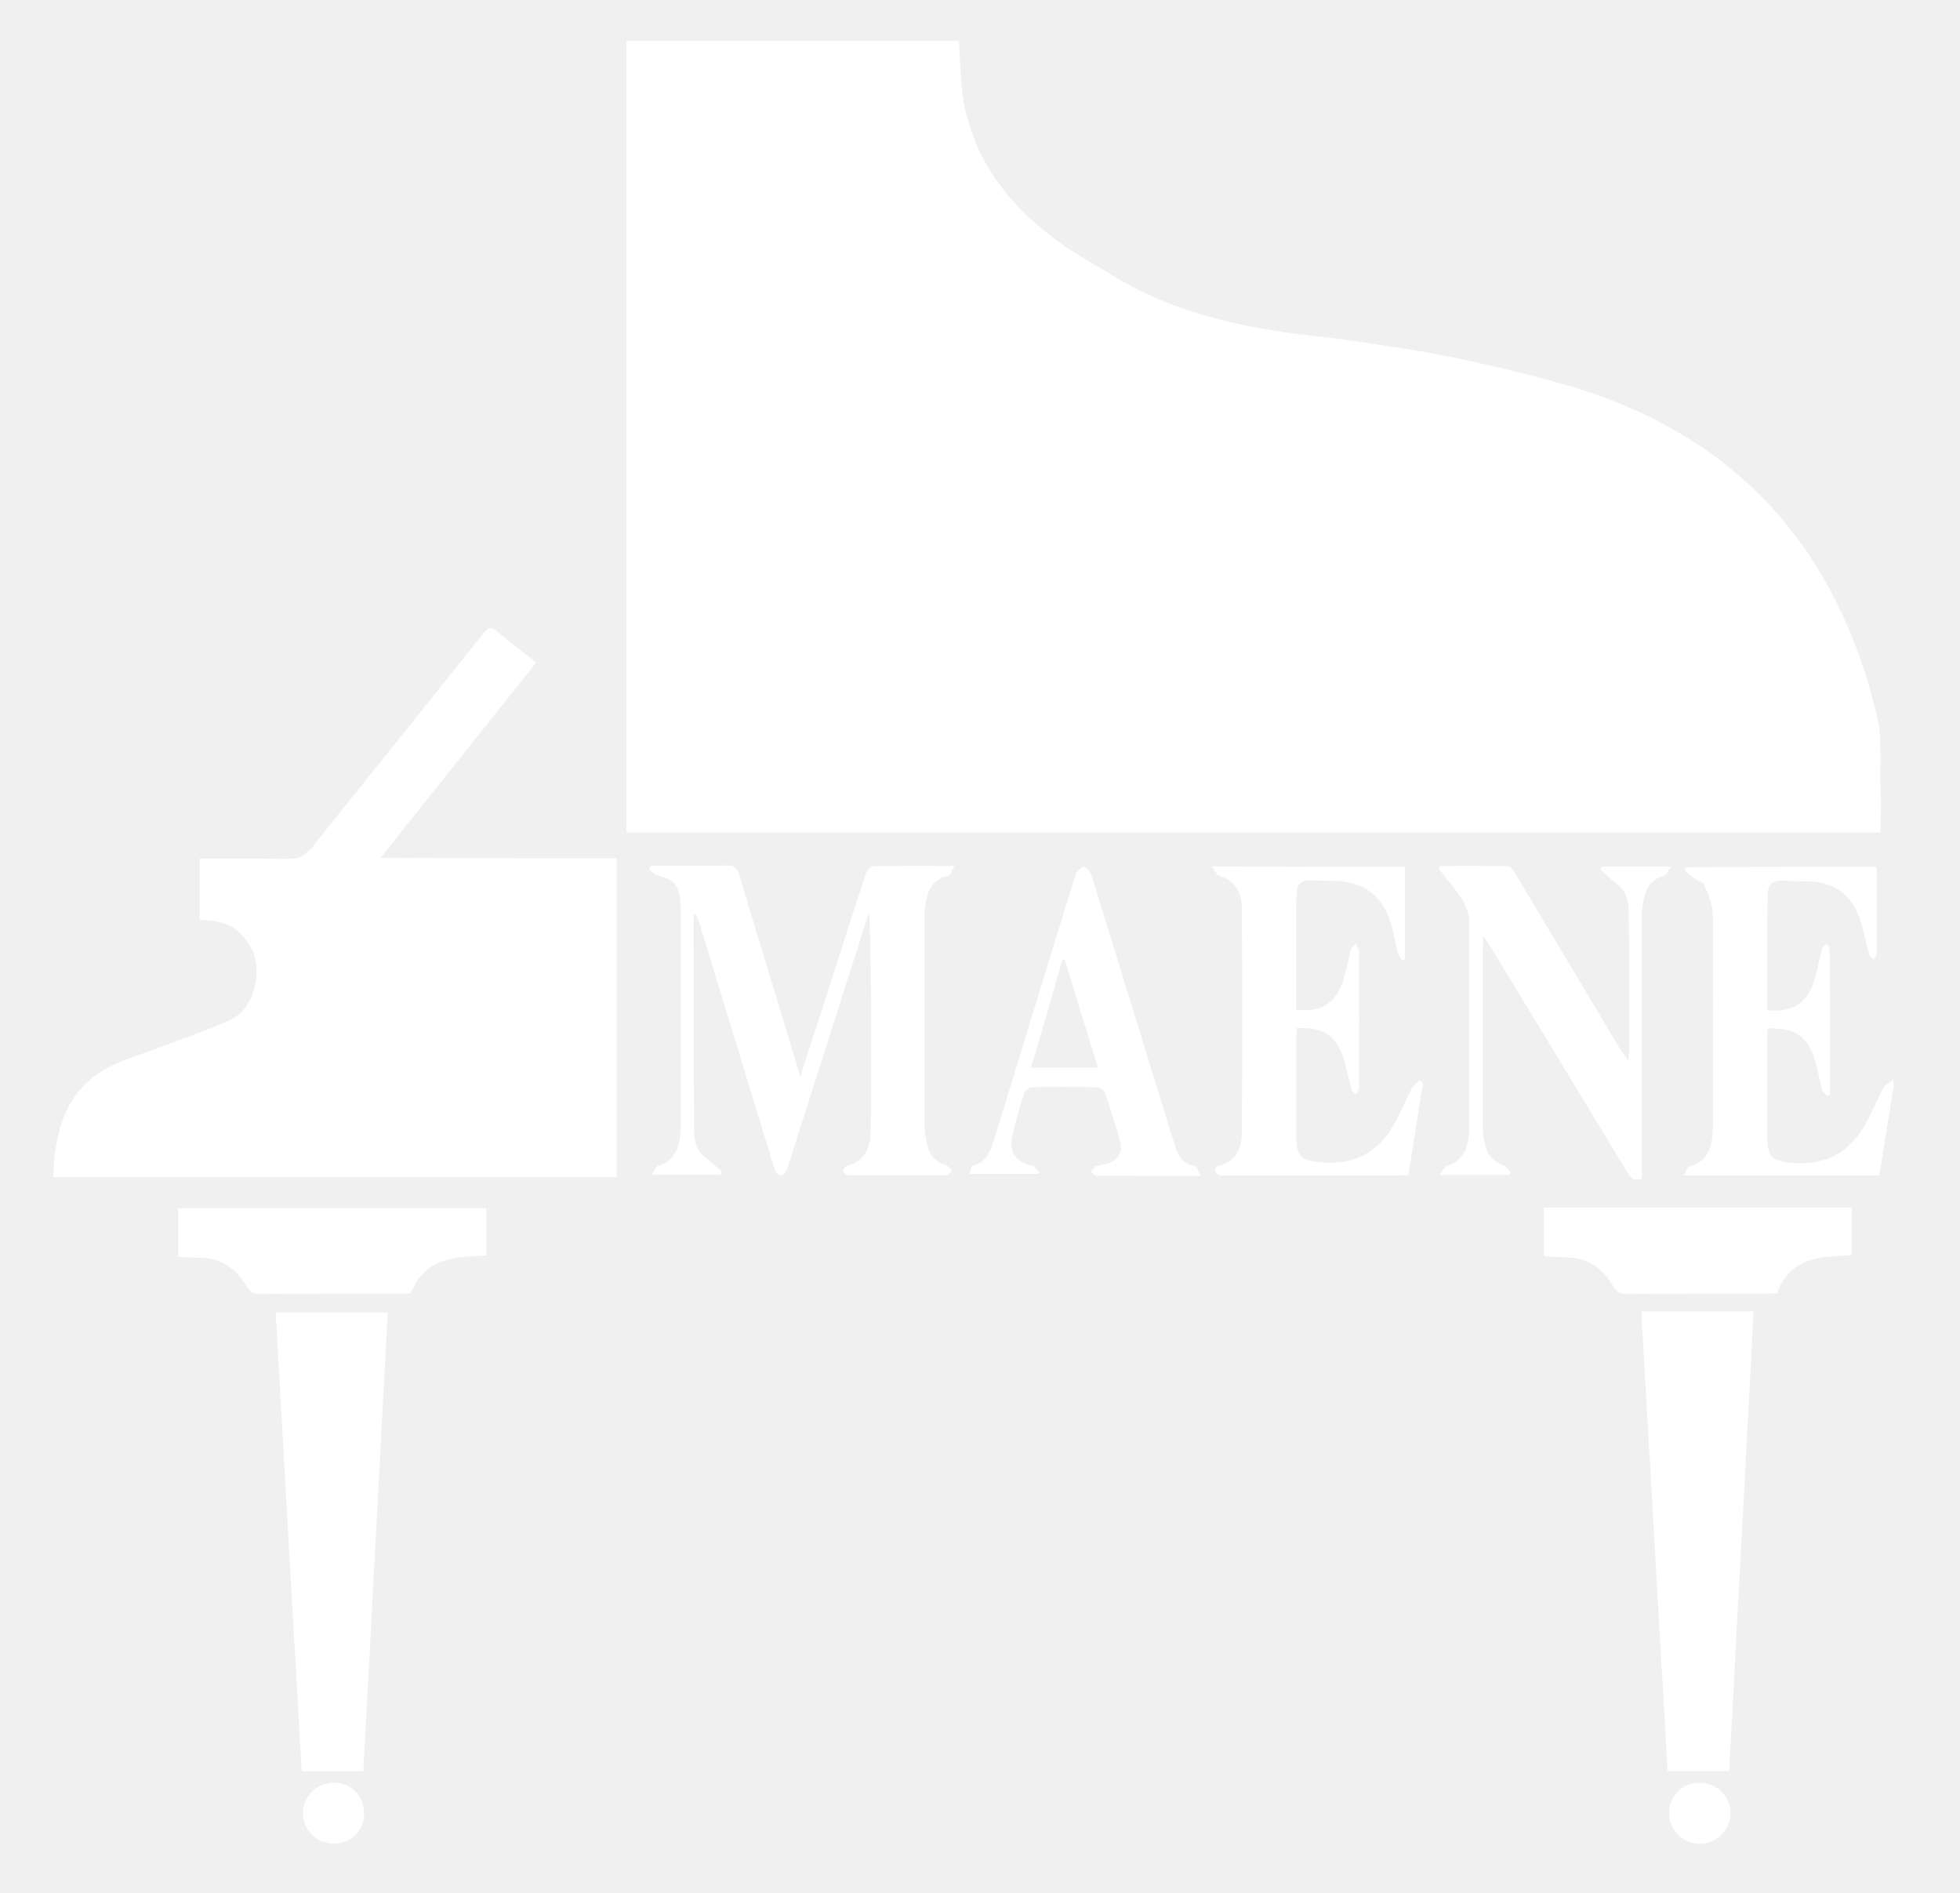
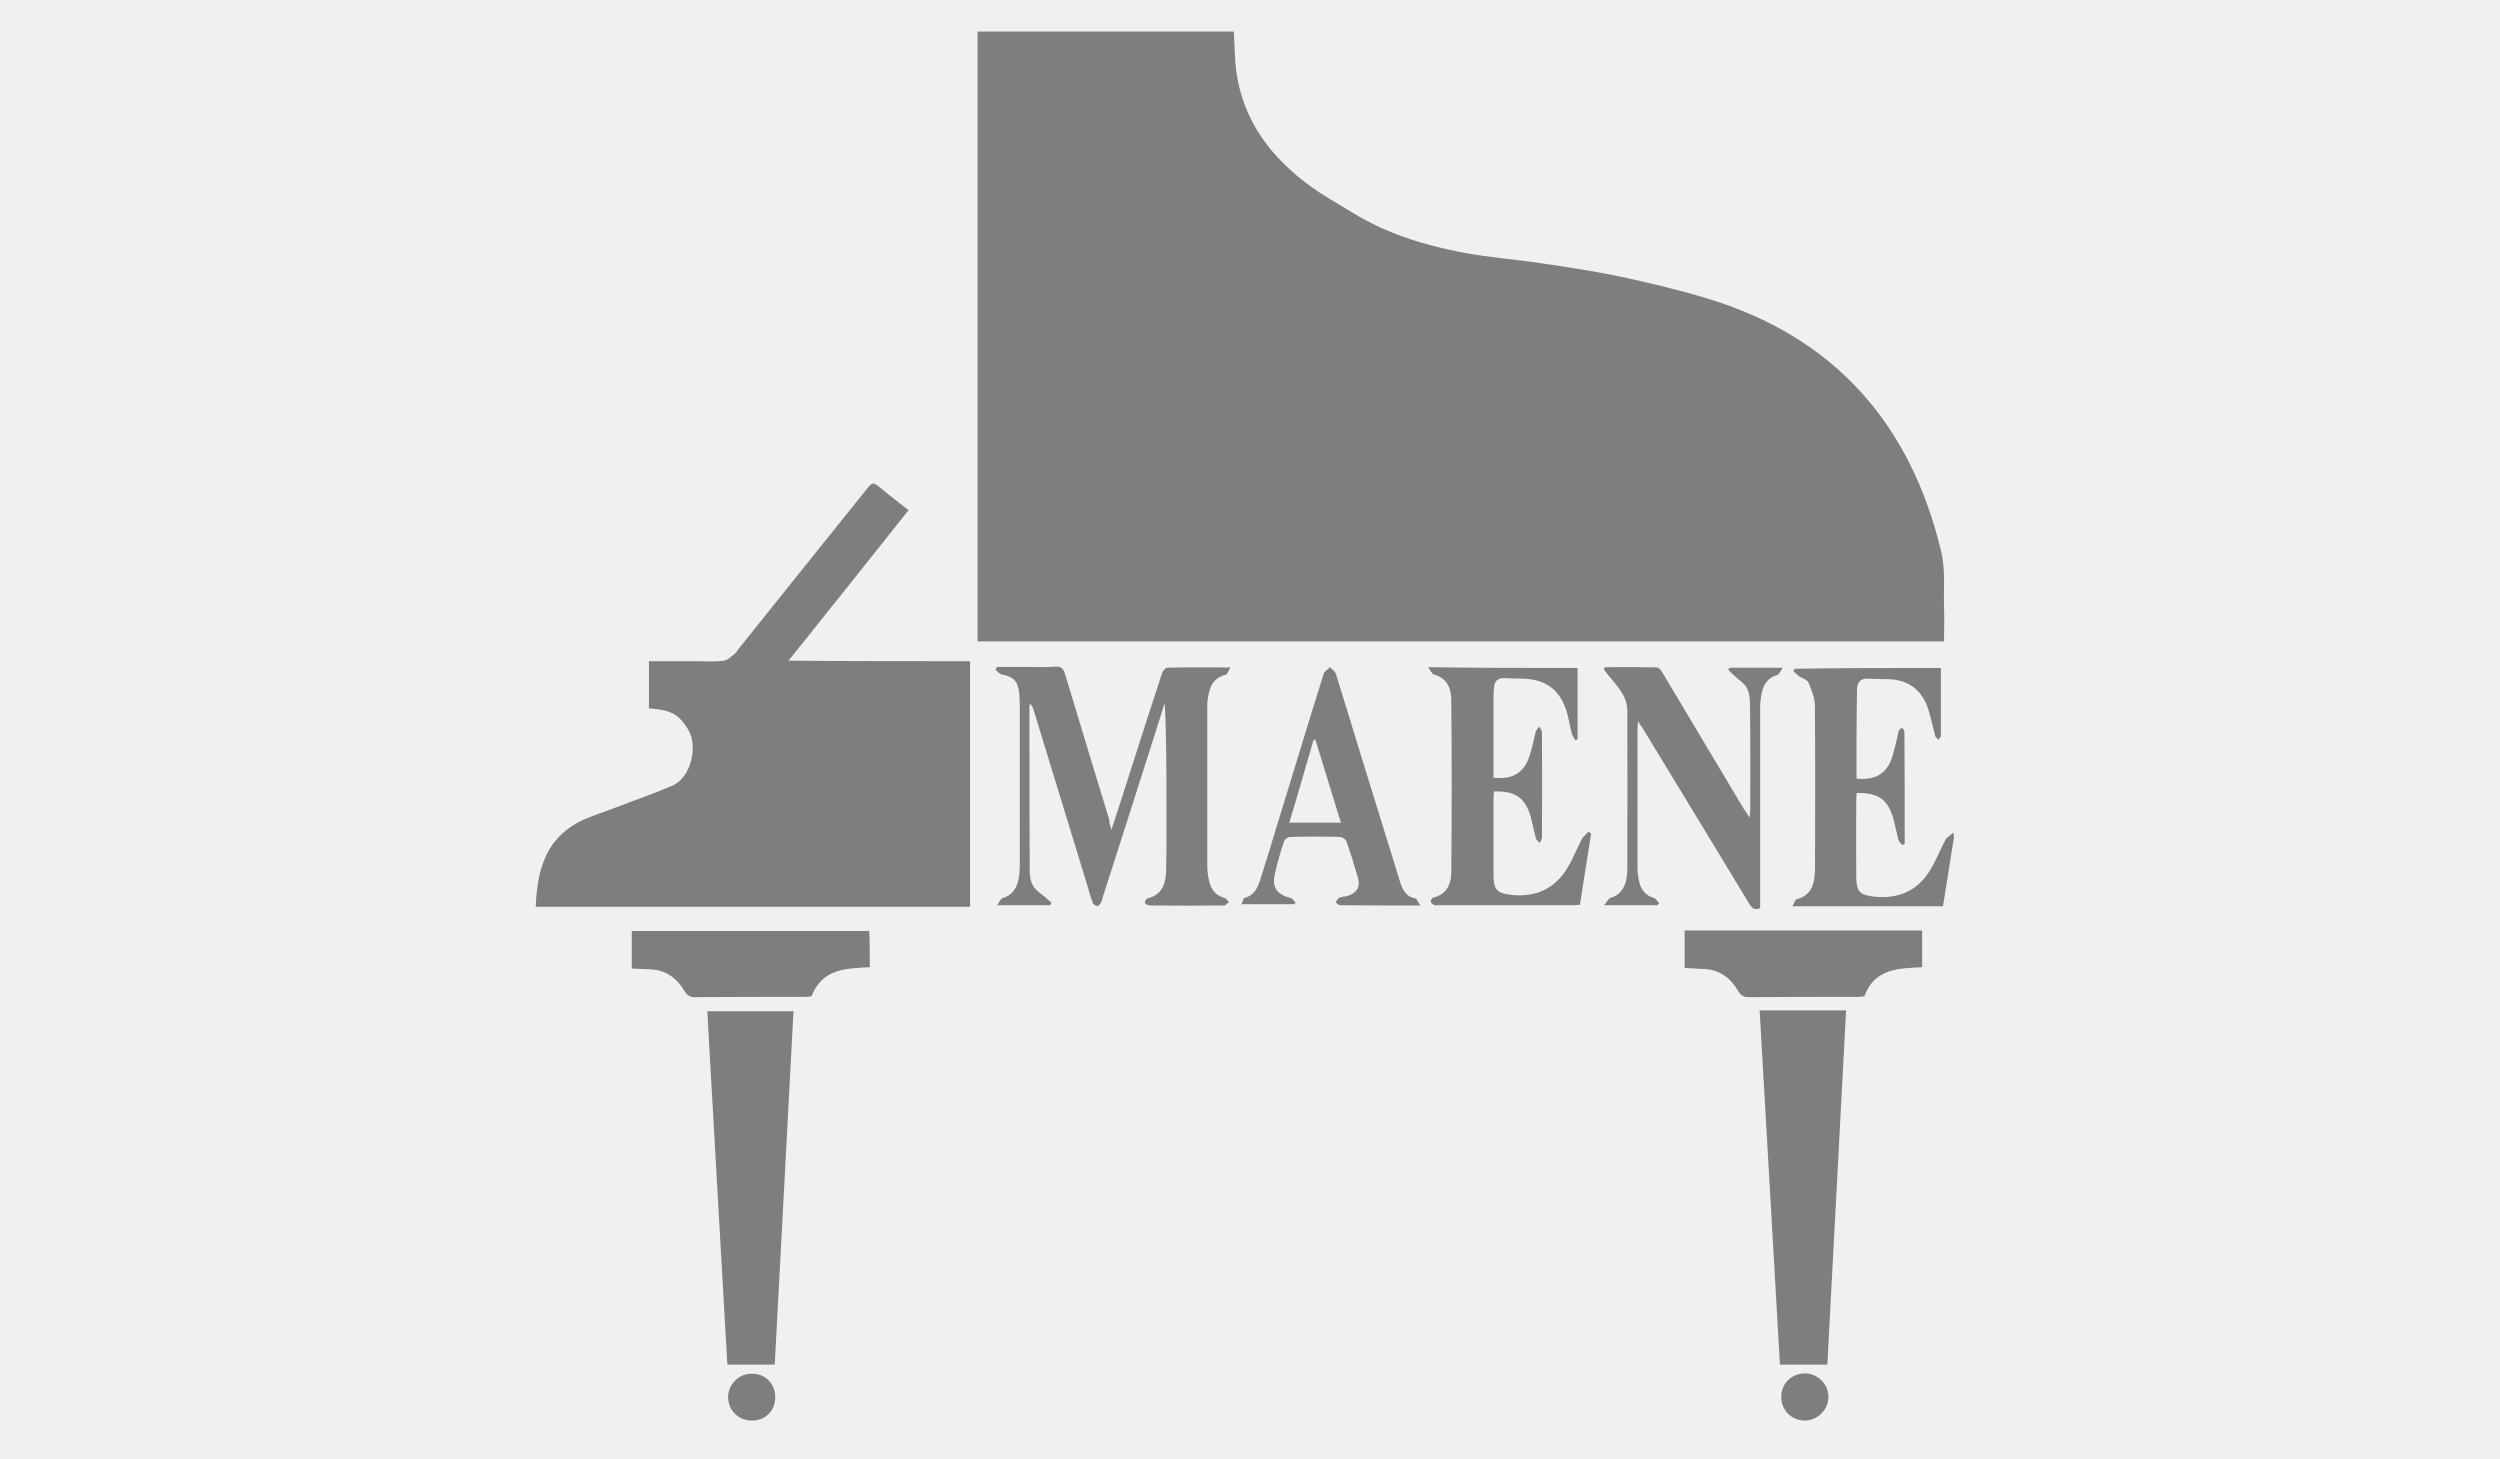
- <svg xmlns="http://www.w3.org/2000/svg" version="1.1" id="Laag_1" x="0px" y="0px" viewBox="0 0 738 712.5" enable-background="new 0 0 738 712.5" xml:space="preserve">
-   <path fill="#FFFFFF" d="M235.9,313.4c0-99.4,0-198.6,0-298c41.9,0,83.7,0,125.2,0c0.4,6.8,0.4,13.5,1.3,20.1  c3.5,24.2,17.3,41.9,36.6,55.8c6.5,4.7,13.6,8.5,20.4,12.7c16.8,10.3,35.4,15.9,54.5,19.5c12.4,2.3,25,3.2,37.5,5.1  c12.8,1.9,25.7,3.8,38.4,6.5c14.1,3,28.3,6.4,42.1,10.5c62.4,18.7,99.8,61.1,114.8,123.7c2.1,8.8,1.1,18.3,1.4,27.4  c0.2,5.5,0,11,0,16.7C550.4,313.4,393.2,313.4,235.9,313.4z" />
-   <path fill="#FFFFFF" d="M232.2,323.1c0,40.6,0,80.2,0,120c-70.8,0-141.5,0-212.2,0c0.7-16.9,4.3-32.5,20.7-41.2  c5.7-3.1,12.2-4.8,18.3-7.2c9.2-3.5,18.6-6.7,27.7-10.7c9-4,12.8-19.3,7.5-27.8c-4.5-7.3-8.4-9.3-19-10c0-7.5,0-15,0-23  c7.6,0,15.1,0,22.5,0c4.7,0,9.4,0.4,14-0.2c2-0.2,3.8-2.2,5.6-3.6c0.7-0.5,1-1.5,1.6-2.2c20.8-25.9,41.6-51.9,62.3-77.8  c3.1-3.9,3.4-3.9,7.2-0.7c4.2,3.5,8.6,6.9,13.5,10.7c-19.4,24.3-38.6,48.5-58.6,73.5C173.4,323.1,202.6,323.1,232.2,323.1z" />
-   <path fill="#FFFFFF" d="M301.3,405.3c3.5-10.7,6.6-20.3,9.7-29.9c5-15.5,9.9-31,15-46.5c0.4-1.1,1.6-2.8,2.4-2.8  c9.9-0.2,19.9-0.1,31-0.1c-1.1,1.8-1.5,3.4-2.3,3.6c-6.8,1.6-8.2,6.8-8.9,12.6c-0.1,1-0.1,2.1-0.1,3.1c0,25.9,0,51.7,0,77.6  c0,2.8,0.4,5.7,1.1,8.4c0.9,3.7,3.4,6.3,7.2,7.4c0.8,0.3,1.4,1.3,2.2,2c-0.8,0.6-1.6,1.7-2.3,1.7c-12.2,0.1-24.3,0.1-36.5,0  c-0.8,0-2-0.7-2.2-1.3c-0.2-0.6,0.6-2.1,1.2-2.2c7.5-1.8,9-7.6,9.1-13.9c0.2-11.4,0.1-22.8,0.1-34.1c0-15.6,0-31.3-0.7-47.2  c-0.5,1.2-1,2.3-1.3,3.5c-9.7,30.4-19.4,60.8-29.1,91.2c-0.3,0.9-0.4,1.8-0.9,2.6c-0.4,0.7-1.3,1.6-1.8,1.5  c-0.8-0.1-1.9-0.8-2.2-1.6c-1.1-2.8-1.8-5.6-2.7-8.5c-8.8-28.7-17.5-57.3-26.3-86c-0.3-0.9-0.7-1.8-1.6-2.7c-0.1,0.7-0.2,1.4-0.2,2  c0,26.3,0,52.5,0.1,78.8c0,2.8,0.3,5.9,1.6,8.2c1.3,2.4,4,4,6.2,5.9c0.9,0.9,1.9,1.7,2.8,2.5c-0.2,0.4-0.5,0.7-0.7,1.1  c-8.2,0-16.4,0-25.8,0c1.1-1.5,1.6-3.1,2.5-3.4c5.3-1.5,7.3-5.4,8.1-10.3c0.3-2,0.4-4.1,0.4-6.2c0-25.6,0-51.2,0-76.8  c0-2.2-0.1-4.4-0.3-6.6c-0.6-6-2.7-8.1-8.5-9.3c-1.1-0.2-2.1-1.5-3.1-2.3c0.2-0.5,0.4-1,0.6-1.4c5,0,10,0,15,0  c4.4,0,8.8,0.2,13.2-0.1c3-0.2,4.2,0.8,5.1,3.7c7.1,23.8,14.4,47.5,21.6,71.2C300.2,402,300.6,403.1,301.3,405.3z" />
-   <path fill="#FFFFFF" d="M618,493.7c14.3,0,28.1,0,42.3,0c-3.1,57.7-6.1,115.3-9.2,173c-7.5,0-14.9,0-23.2,0  C624.6,609.2,621.3,551.7,618,493.7z" />
-   <path fill="#FFFFFF" d="M146,494.1c-3.1,57.7-6.1,115-9.2,172.7c-7.4,0-14.8,0-23.2,0c-3.3-57.3-6.5-114.8-9.8-172.7  C117.8,494.1,131.8,494.1,146,494.1z" />
-   <path fill="#FFFFFF" d="M706.6,326.3c0,11.2,0,22,0,32.9c0,0.7-0.7,1.4-1.1,2.1c-0.6-0.7-1.5-1.2-1.7-2c-1.3-4.7-2.1-9.6-3.8-14.2  c-3.3-8.6-9.8-13.1-19-13.3c-3.2-0.1-6.5,0-9.7-0.3c-3.8-0.3-5.6,1.5-5.7,5.1c-0.1,8.3-0.2,16.6-0.2,24.8c0,6.3,0,12.6,0,18.9  c9.4,0.9,15-2.5,17.6-10.9c1.3-4.1,2-8.3,3.1-12.4c0.2-0.7,1.1-1.2,1.6-1.7c0.4,0.7,1.2,1.3,1.2,2c0.1,18.2,0.1,36.4,0.1,54.7  c-0.4,0.2-0.7,0.4-1.1,0.6c-0.6-0.8-1.6-1.6-1.9-2.6c-0.9-3.4-1.5-6.8-2.4-10.2c-2.8-9.6-7.2-12.8-17.9-12.7  c-0.1,1.1-0.3,2.2-0.3,3.3c0,12.3-0.1,24.6,0,36.9c0,8.4,1.6,9.8,9.9,10.5c11.8,0.9,20.7-3.7,26.6-13.8c2.7-4.5,4.6-9.5,7.1-14.2  c0.6-1.2,2.1-1.9,3.8-3.4c0.2,1.8,0.3,2.2,0.2,2.6c-1.8,11.1-3.6,22.2-5.4,33.5c-24.3,0-48.4,0-73.6,0c0.9-1.5,1.3-3.2,2.1-3.4  c6.8-1.8,8.5-7,8.8-13c0.2-5,0-10.1,0.1-15.1c0-22.2,0.1-44.5-0.1-66.7c0-3.7-1.6-7.5-3.1-10.9c-0.6-1.5-3.1-2.1-4.6-3.2  c-1.1-0.8-2-1.8-2.9-2.7c0.2-0.3,0.5-0.7,0.7-1C658.5,326.3,682.3,326.3,706.6,326.3z" />
-   <path fill="#FFFFFF" d="M529,326.3c0,11.7,0,23.3,0,34.8c-0.4,0.1-0.7,0.3-1.1,0.4c-0.5-1-1.3-1.9-1.6-3c-1-3.7-1.5-7.6-2.7-11.3  c-3.4-10.4-10.2-15.3-21.1-15.6c-2.8-0.1-5.7,0-8.5-0.2c-3.5-0.2-5.5,1-5.7,4.7c-0.1,1.5-0.3,3.1-0.3,4.6c0,11.8,0,23.5,0,35.3  c0,1.4,0,2.8,0,4.1c8.9,1.1,14.7-2.2,17.4-10c1.4-4,2.1-8.3,3.2-12.4c0.3-0.9,1.2-1.7,1.8-2.5c0.4,0.9,1.3,1.8,1.3,2.7  c0.1,17.2,0.1,34.4,0,51.6c0,0.9-0.7,1.7-1,2.6c-0.7-0.8-1.7-1.4-1.9-2.3c-1-3.5-1.6-7.1-2.6-10.5c-2.8-9.3-7.5-12.6-17.9-12.3  c-0.1,1.2-0.2,2.4-0.2,3.7c0,12.2,0,24.3,0,36.5c0,8.1,1.6,9.7,9.6,10.4c11.7,1,20.8-3.4,26.7-13.5c2.7-4.5,4.6-9.5,7.1-14.2  c0.7-1.2,2-2.1,3-3.2c0.4,0.3,0.9,0.6,1.3,0.9c-1.8,11.5-3.7,23-5.5,34.7c-1.1,0.1-2,0.2-2.9,0.2c-22.1,0-44.2,0-66.4,0  c-0.6,0-1.4,0.2-1.9-0.1c-0.7-0.3-1.5-1-1.6-1.6c-0.1-0.6,0.6-1.8,1.2-1.9c7-1.6,8.9-7,8.9-12.9c0.2-27.8,0.2-55.6,0-83.4  c0-5.8-1.8-11-8.5-12.9c-0.9-0.2-1.5-1.8-2.8-3.5C481.4,326.3,505.1,326.3,529,326.3z" />
-   <path fill="#FFFFFF" d="M613.1,399.5c0.1-2.1,0.3-3.2,0.3-4.2c0-16.8,0.1-33.6-0.1-50.5c0-2.9-0.2-6.2-1.5-8.7  c-1.3-2.5-4.2-4.1-6.4-6.2c-0.9-0.9-1.9-1.8-2.8-2.7c0.2-0.3,0.5-0.6,0.7-1c8.2,0,16.4,0,25.9,0c-1.2,1.6-1.8,3.2-2.7,3.5  c-4.7,1.3-6.7,4.6-7.6,8.9c-0.5,2.3-0.7,4.6-0.7,6.9c0,31.2,0,62.4,0,93.5c0,1.5,0,3.1,0,4.6c-3.1,1.4-4.3-0.4-5.6-2.5  c-17.1-28.3-34.3-56.6-51.5-84.9c-0.6-1-1.4-2-2.6-3.8c-0.1,2.1-0.2,3.1-0.2,4.2c0,22.3,0,44.5,0,66.8c0,2.7,0.3,5.4,1,8  c0.9,3.6,3.2,6.1,6.9,7.3c1.1,0.4,1.8,1.7,2.7,2.6c-0.3,0.3-0.5,0.6-0.8,1c-8.2,0-16.4,0-26.1,0c1.4-1.7,2-3.2,2.9-3.5  c4.4-1.2,6.7-4.3,7.7-8.4c0.5-2.1,0.6-4.4,0.6-6.5c0-25.5,0.1-51,0-76.5c0-7.2-5-12.1-9.1-17.3c-0.8-1-1.6-2.1-2.4-3.1  c0.2-0.3,0.4-0.7,0.6-1c8.5,0,17-0.1,25.5,0.1c1,0,2.1,1.6,2.8,2.8c13.2,22.1,26.4,44.2,39.6,66.3  C611.1,396.4,611.9,397.5,613.1,399.5z" />
-   <path fill="#FFFFFF" d="M183.2,472.6c-11.5,0.6-23.1,0.5-28.5,14.2c-0.7,0-1.8,0.2-2.9,0.2c-18,0-35.9,0-53.9,0.1  c-2.3,0-3.6-0.6-4.9-2.7c-4-6.7-9.6-11-17.9-10.9c-2.6,0-5.1-0.2-8-0.4c0-6.1,0-12.1,0-18.3c38.7,0,77.3,0,116,0  C183.2,460.7,183.2,466.4,183.2,472.6z" />
-   <path fill="#FFFFFF" d="M581.3,472.9c0-6.2,0-12.1,0-18.3c38.7,0,77.1,0,116,0c0,5.8,0,11.7,0,17.9c-11.2,0.6-23.1,0.4-28.2,14.3  c-0.8,0-2,0.2-3.1,0.2c-17.8,0-35.7,0-53.5,0.1c-2.5,0-3.8-0.7-5.1-2.9c-3.8-6.5-9.2-10.7-17.2-10.8  C587.3,473.3,584.5,473.1,581.3,472.9z" />
-   <path fill="#FFFFFF" d="M628.5,682.5c0-6.5,5-11.5,11.6-11.4c6.4,0,11.6,5.3,11.5,11.7c-0.1,6.2-5.3,11.2-11.5,11.3  C633.5,694,628.5,689,628.5,682.5z" />
-   <path fill="#FFFFFF" d="M137.1,682.8c-0.1,6.6-5,11.3-11.7,11.2c-6.3-0.1-11.3-5.1-11.3-11.4c0-6.4,5.3-11.6,11.7-11.5  C132.3,671.1,137.2,676.2,137.1,682.8z" />
-   <path fill="#FFFFFF" d="M449.9,439c-5.2-0.9-6.6-4.9-7.9-9c-10.4-33.6-20.7-67.1-31.1-100.7c-0.4-1.3-1.9-2.2-2.9-3.3  c-1,1.1-2.6,1.9-3,3.2c-7.7,24.7-15.2,49.4-22.8,74.1c-2.7,8.8-5.3,17.6-8.1,26.3c-1.3,4-2.8,7.9-7.7,9.2c-0.7,0.2-0.9,2.1-1.5,3.1  c9,0,17.3,0,25.7,0c0.2,0,0.5-0.4,0.7-0.7c-0.8-0.8-1.5-2.1-2.5-2.3c-6.6-1.7-9.1-5.2-7.5-11.9c1.2-5.3,2.7-10.5,4.4-15.6  c0.3-1,1.9-2.1,2.9-2.1c8.1-0.2,16.3-0.2,24.4,0c1,0,2.7,1.1,3,2c2.1,6,4,12,5.7,18.1c1.2,4.3-0.6,7.3-4.9,8.7  c-1.3,0.4-2.9,0.4-4.1,0.9c-0.8,0.3-1.3,1.4-2,2.1c0.7,0.5,1.4,1.5,2.2,1.5c12.7,0.1,25.3,0.1,39.3,0.1  C451.1,440.8,450.6,439.2,449.9,439z M388.2,401.9c4-13,7.9-27,11.8-40.5c0.3,0,0.6-0.1,0.9-0.1c4.1,13.4,8.2,26.6,12.5,40.6  C404.8,401.9,396.8,401.9,388.2,401.9z" />
+ <svg xmlns="http://www.w3.org/2000/svg" version="1.1" id="Laag_1" x="0px" y="0px" viewBox="0 0 960 560" enable-background="new 0 0 960 560" xml:space="preserve">
+   <path fill="#7D7E7E" d="M375.4,246.3c0-78.1,0-156.1,0-234.2c32.9,0,65.8,0,98.4,0c0.3,5.3,0.3,10.6,1,15.8  c2.8,19,13.6,32.9,28.8,43.9c5.1,3.7,10.7,6.7,16,10c13.2,8.1,27.8,12.5,42.8,15.3c9.7,1.8,19.6,2.5,29.5,4  c10.1,1.5,20.2,3,30.2,5.1c11.1,2.4,22.2,5,33.1,8.3c49,14.7,78.4,48,90.2,97.2c1.7,6.9,0.9,14.4,1.1,21.5c0.2,4.3,0,8.6,0,13.1  C622.6,246.3,499,246.3,375.4,246.3z" />
+   <path fill="#7D7E7E" d="M372.5,253.9c0,31.9,0,63,0,94.3c-55.6,0-111.2,0-166.8,0c0.6-13.3,3.4-25.5,16.3-32.4  c4.5-2.4,9.6-3.8,14.4-5.7c7.2-2.8,14.6-5.3,21.8-8.4c7.1-3.1,10.1-15.2,5.9-21.8c-3.5-5.7-6.6-7.3-14.9-7.9c0-5.9,0-11.8,0-18.1  c6,0,11.9,0,17.7,0c3.7,0,7.4,0.3,11-0.2c1.6-0.2,3-1.7,4.4-2.8c0.6-0.4,0.8-1.2,1.3-1.7c16.3-20.4,32.7-40.8,49-61.1  c2.4-3.1,2.7-3.1,5.7-0.6c3.3,2.8,6.8,5.4,10.6,8.4c-15.2,19.1-30.3,38.1-46.1,57.8C326.3,253.9,349.2,253.9,372.5,253.9z" />
+   <path fill="#7D7E7E" d="M426.8,318.6c2.8-8.4,5.2-16,7.6-23.5c3.9-12.2,7.8-24.4,11.8-36.5c0.3-0.9,1.3-2.2,1.9-2.2  c7.8-0.2,15.6-0.1,24.4-0.1c-0.9,1.4-1.2,2.7-1.8,2.8c-5.3,1.3-6.4,5.3-7,9.9c-0.1,0.8-0.1,1.7-0.1,2.4c0,20.4,0,40.6,0,61  c0,2.2,0.3,4.5,0.9,6.6c0.7,2.9,2.7,5,5.7,5.8c0.6,0.2,1.1,1,1.7,1.6c-0.6,0.5-1.3,1.3-1.8,1.3c-9.6,0.1-19.1,0.1-28.7,0  c-0.6,0-1.6-0.6-1.7-1c-0.2-0.5,0.5-1.7,0.9-1.7c5.9-1.4,7.1-6,7.2-10.9c0.2-9,0.1-17.9,0.1-26.8c0-12.3,0-24.6-0.6-37.1  c-0.4,0.9-0.8,1.8-1,2.8c-7.6,23.9-15.2,47.8-22.9,71.7c-0.2,0.7-0.3,1.4-0.7,2c-0.3,0.6-1,1.3-1.4,1.2c-0.6-0.1-1.5-0.6-1.7-1.3  c-0.9-2.2-1.4-4.4-2.1-6.7c-6.9-22.6-13.8-45-20.7-67.6c-0.2-0.7-0.6-1.4-1.3-2.1c-0.1,0.6-0.2,1.1-0.2,1.6c0,20.7,0,41.3,0.1,61.9  c0,2.2,0.2,4.6,1.3,6.4c1,1.9,3.1,3.1,4.9,4.6c0.7,0.7,1.5,1.3,2.2,2c-0.2,0.3-0.4,0.6-0.6,0.9c-6.4,0-12.9,0-20.3,0  c0.9-1.2,1.3-2.4,2-2.7c4.2-1.2,5.7-4.2,6.4-8.1c0.2-1.6,0.3-3.2,0.3-4.9c0-20.1,0-40.2,0-60.4c0-1.7-0.1-3.5-0.2-5.2  c-0.5-4.7-2.1-6.4-6.7-7.3c-0.9-0.2-1.7-1.2-2.4-1.8c0.2-0.4,0.3-0.8,0.5-1.1c3.9,0,7.9,0,11.8,0c3.5,0,6.9,0.2,10.4-0.1  c2.4-0.2,3.3,0.6,4,2.9c5.6,18.7,11.3,37.3,17,56C425.9,316,426.2,316.8,426.8,318.6z" />
+   <path fill="#7D7E7E" d="M675.7,388c11.2,0,22.1,0,33.2,0c-2.4,45.4-4.8,90.6-7.2,136c-5.9,0-11.7,0-18.2,0  C680.9,478.8,678.3,433.6,675.7,388z" />
+   <path fill="#7D7E7E" d="M304.7,388.3c-2.4,45.4-4.8,90.4-7.2,135.7c-5.8,0-11.6,0-18.2,0c-2.6-45-5.1-90.2-7.7-135.7  C282.6,388.3,293.6,388.3,304.7,388.3z" />
+   <path fill="#7D7E7E" d="M745.3,256.5c0,8.8,0,17.3,0,25.9c0,0.6-0.6,1.1-0.9,1.7c-0.5-0.6-1.2-0.9-1.3-1.6c-1-3.7-1.7-7.5-3-11.2  c-2.6-6.8-7.7-10.3-14.9-10.5c-2.5-0.1-5.1,0-7.6-0.2c-3-0.2-4.4,1.2-4.5,4c-0.1,6.5-0.2,13-0.2,19.5c0,5,0,9.9,0,14.9  c7.4,0.7,11.8-2,13.8-8.6c1-3.2,1.6-6.5,2.4-9.7c0.2-0.6,0.9-0.9,1.3-1.3c0.3,0.6,0.9,1,0.9,1.6c0.1,14.3,0.1,28.6,0.1,43  c-0.3,0.2-0.6,0.3-0.9,0.5c-0.5-0.6-1.3-1.3-1.5-2c-0.7-2.7-1.2-5.3-1.9-8c-2.2-7.5-5.7-10.1-14.1-10c-0.1,0.9-0.2,1.7-0.2,2.6  c0,9.7-0.1,19.3,0,29c0,6.6,1.3,7.7,7.8,8.3c9.3,0.7,16.3-2.9,20.9-10.8c2.1-3.5,3.6-7.5,5.6-11.2c0.5-0.9,1.7-1.5,3-2.7  c0.2,1.4,0.2,1.7,0.2,2c-1.4,8.7-2.8,17.4-4.2,26.3c-19.1,0-38,0-57.8,0c0.7-1.2,1-2.5,1.7-2.7c5.3-1.4,6.7-5.5,6.9-10.2  c0.2-3.9,0-7.9,0.1-11.9c0-17.4,0.1-35-0.1-52.4c0-2.9-1.3-5.9-2.4-8.6c-0.5-1.2-2.4-1.7-3.6-2.5c-0.9-0.6-1.6-1.4-2.3-2.1  c0.2-0.2,0.4-0.6,0.6-0.8C707.5,256.5,726.2,256.5,745.3,256.5z" />
+   <path fill="#7D7E7E" d="M605.8,256.5c0,9.2,0,18.3,0,27.4c-0.3,0.1-0.6,0.2-0.9,0.3c-0.4-0.8-1-1.5-1.3-2.4c-0.8-2.9-1.2-6-2.1-8.9  c-2.7-8.2-8-12-16.6-12.3c-2.2-0.1-4.5,0-6.7-0.2c-2.8-0.2-4.3,0.8-4.5,3.7c-0.1,1.2-0.2,2.4-0.2,3.6c0,9.3,0,18.5,0,27.7  c0,1.1,0,2.2,0,3.2c7,0.9,11.6-1.7,13.7-7.9c1.1-3.1,1.7-6.5,2.5-9.7c0.2-0.7,0.9-1.3,1.4-2c0.3,0.7,1,1.4,1,2.1  c0.1,13.5,0.1,27,0,40.6c0,0.7-0.6,1.3-0.8,2c-0.6-0.6-1.3-1.1-1.5-1.8c-0.8-2.8-1.3-5.6-2-8.3c-2.2-7.3-5.9-9.9-14.1-9.7  c-0.1,0.9-0.2,1.9-0.2,2.9c0,9.6,0,19.1,0,28.7c0,6.4,1.3,7.6,7.5,8.2c9.2,0.8,16.3-2.7,21-10.6c2.1-3.5,3.6-7.5,5.6-11.2  c0.6-0.9,1.6-1.7,2.4-2.5c0.3,0.2,0.7,0.5,1,0.7c-1.4,9-2.9,18.1-4.3,27.3c-0.9,0.1-1.6,0.2-2.3,0.2c-17.4,0-34.7,0-52.2,0  c-0.5,0-1.1,0.2-1.5-0.1c-0.6-0.2-1.2-0.8-1.3-1.3s0.5-1.4,0.9-1.5c5.5-1.3,7-5.5,7-10.1c0.2-21.8,0.2-43.7,0-65.5  c0-4.6-1.4-8.6-6.7-10.1c-0.7-0.2-1.2-1.4-2.2-2.8C568.3,256.5,587,256.5,605.8,256.5z" />
+   <path fill="#7D7E7E" d="M671.9,314c0.1-1.7,0.2-2.5,0.2-3.3c0-13.2,0.1-26.4-0.1-39.7c0-2.3-0.2-4.9-1.2-6.8s-3.3-3.2-5-4.9  c-0.7-0.7-1.5-1.4-2.2-2.1c0.2-0.2,0.4-0.5,0.6-0.8c6.4,0,12.9,0,20.4,0c-0.9,1.3-1.4,2.5-2.1,2.8c-3.7,1-5.3,3.6-6,7  c-0.4,1.8-0.6,3.6-0.6,5.4c0,24.5,0,49,0,73.5c0,1.2,0,2.4,0,3.6c-2.4,1.1-3.4-0.3-4.4-2c-13.4-22.2-27-44.5-40.5-66.7  c-0.5-0.8-1.1-1.6-2-3c-0.1,1.7-0.2,2.4-0.2,3.3c0,17.5,0,35,0,52.5c0,2.1,0.2,4.2,0.8,6.3c0.7,2.8,2.5,4.8,5.4,5.7  c0.9,0.3,1.4,1.3,2.1,2c-0.2,0.2-0.4,0.5-0.6,0.8c-6.4,0-12.9,0-20.5,0c1.1-1.3,1.6-2.5,2.3-2.8c3.5-0.9,5.3-3.4,6.1-6.6  c0.4-1.7,0.5-3.5,0.5-5.1c0-20,0.1-40.1,0-60.1c0-5.7-3.9-9.5-7.2-13.6c-0.6-0.8-1.3-1.7-1.9-2.4c0.2-0.2,0.3-0.6,0.5-0.8  c6.7,0,13.4-0.1,20,0.1c0.8,0,1.7,1.3,2.2,2.2c10.4,17.4,20.7,34.7,31.1,52.1C670.3,311.6,670.9,312.4,671.9,314z" />
+   <path fill="#7D7E7E" d="M334,371.4c-9,0.5-18.2,0.4-22.4,11.2c-0.6,0-1.4,0.2-2.3,0.2c-14.1,0-28.2,0-42.4,0.1  c-1.8,0-2.8-0.5-3.9-2.1c-3.1-5.3-7.5-8.6-14.1-8.6c-2,0-4-0.2-6.3-0.3c0-4.8,0-9.5,0-14.4c30.4,0,60.8,0,91.2,0  C334,362.1,334,366.6,334,371.4z" />
+   <path fill="#7D7E7E" d="M646.9,371.7c0-4.9,0-9.5,0-14.4c30.4,0,60.6,0,91.2,0c0,4.6,0,9.2,0,14.1c-8.8,0.5-18.2,0.3-22.2,11.2  c-0.6,0-1.6,0.2-2.4,0.2c-14,0-28.1,0-42,0.1c-2,0-3-0.6-4-2.3c-3-5.1-7.2-8.4-13.5-8.5C651.6,372,649.4,371.8,646.9,371.7z" />
+   <path fill="#7D7E7E" d="M684,536.4c0-5.1,3.9-9,9.1-9c5,0,9.1,4.2,9,9.2c-0.1,4.9-4.2,8.8-9,8.9C687.9,545.5,684,541.5,684,536.4z" />
+   <path fill="#7D7E7E" d="M297.7,536.7c-0.1,5.2-3.9,8.9-9.2,8.8c-5-0.1-8.9-4-8.9-9c0-5,4.2-9.1,9.2-9  C294,527.5,297.8,531.5,297.7,536.7z" />
+   <path fill="#7D7E7E" d="M543.6,345c-4.1-0.7-5.2-3.9-6.2-7.1c-8.2-26.4-16.3-52.7-24.4-79.1c-0.3-1-1.5-1.7-2.3-2.6  c-0.8,0.9-2,1.5-2.4,2.5c-6.1,19.4-11.9,38.8-17.9,58.2c-2.1,6.9-4.2,13.8-6.4,20.7c-1,3.1-2.2,6.2-6.1,7.2  c-0.6,0.2-0.7,1.7-1.2,2.4c7.1,0,13.6,0,20.2,0c0.2,0,0.4-0.3,0.6-0.6c-0.6-0.6-1.2-1.7-2-1.8c-5.2-1.3-7.2-4.1-5.9-9.4  c0.9-4.2,2.1-8.3,3.5-12.3c0.2-0.8,1.5-1.7,2.3-1.7c6.4-0.2,12.8-0.2,19.2,0c0.8,0,2.1,0.9,2.4,1.6c1.7,4.7,3.1,9.4,4.5,14.2  c0.9,3.4-0.5,5.7-3.9,6.8c-1,0.3-2.3,0.3-3.2,0.7c-0.6,0.2-1,1.1-1.6,1.7c0.6,0.4,1.1,1.2,1.7,1.2c10,0.1,19.9,0.1,30.9,0.1  C544.5,346.5,544.1,345.2,543.6,345z M495.1,315.9c3.1-10.2,6.2-21.2,9.3-31.8c0.2,0,0.5-0.1,0.7-0.1c3.2,10.5,6.4,20.9,9.8,31.9  C508.1,315.9,501.8,315.9,495.1,315.9z" />
</svg>
